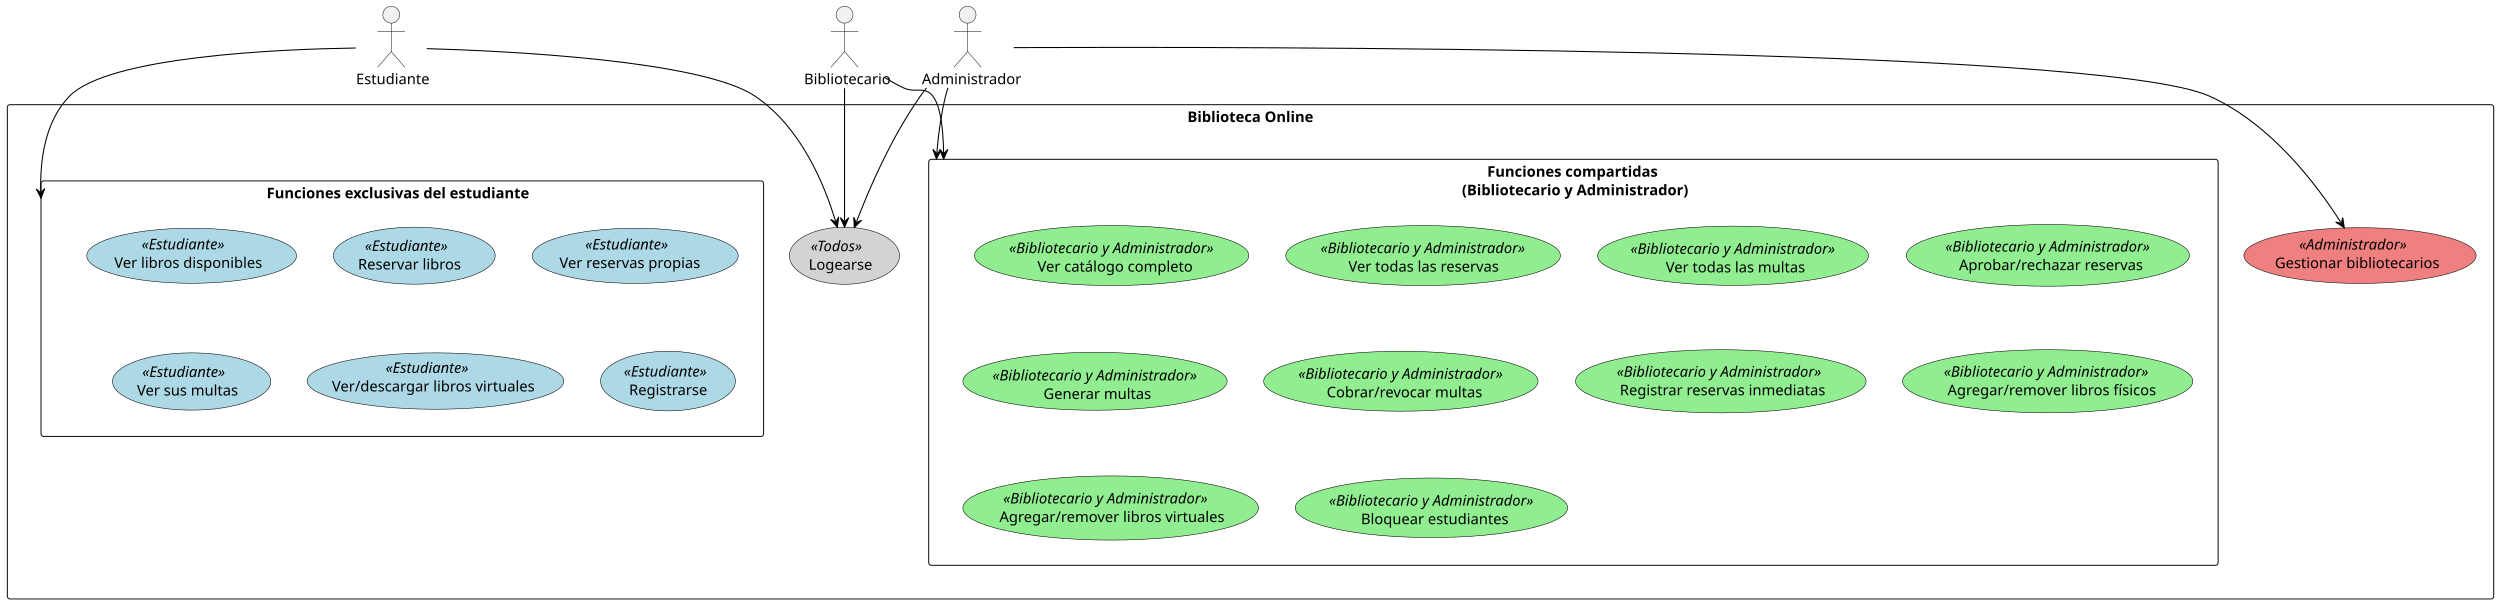
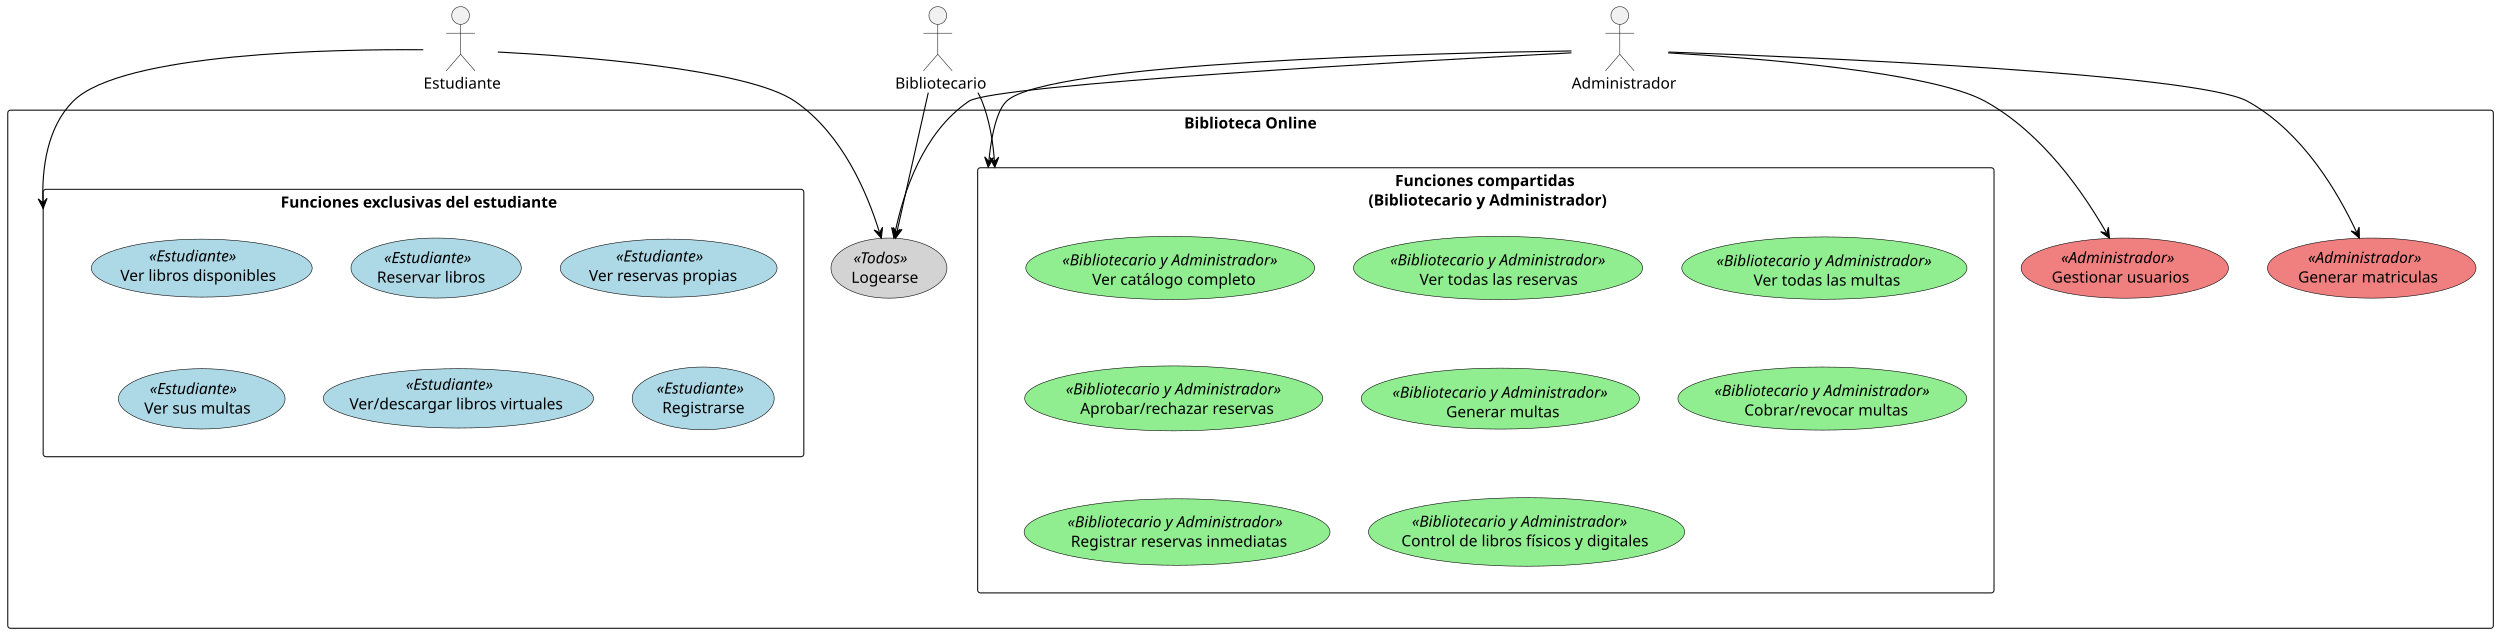
- <svg xmlns="http://www.w3.org/2000/svg" contentStyleType="text/css" height="575px" preserveAspectRatio="none" style="width:2377px;height:575px;background:#FFFFFF;" version="1.1" viewBox="0 0 2377 575" width="2377px" zoomAndPan="magnify">
+ <svg xmlns="http://www.w3.org/2000/svg" contentStyleType="text/css" height="573px" preserveAspectRatio="none" style="width:2258px;height:573px;background:#FFFFFF;" version="1.1" viewBox="0 0 2258 573" width="2258px" zoomAndPan="magnify">
  <defs />
  <g>
    <g id="cluster_Biblioteca Online">
-       <rect fill="none" height="470" rx="2.5" ry="2.5" style="stroke:#181818;stroke-width:1.0;" width="2364" x="7" y="99.5" />
-       <text fill="#000000" font-family="sans-serif" font-size="14" font-weight="bold" lengthAdjust="spacing" textLength="120" x="1129" y="116.033">Biblioteca Online</text>
+       <rect fill="none" height="468" rx="2.5" ry="2.5" style="stroke:#181818;stroke-width:1.0;" width="2245" x="7" y="99.5" />
+       <text fill="#000000" font-family="sans-serif" font-size="14" font-weight="bold" lengthAdjust="spacing" textLength="120" x="1069.5" y="116.033">Biblioteca Online</text>
    </g>
    <g id="cluster_E">
-       <rect fill="none" height="243" rx="2.5" ry="2.5" style="stroke:#181818;stroke-width:1.0;" width="687" x="39" y="172" />
-       <text fill="#000000" font-family="sans-serif" font-size="14" font-weight="bold" lengthAdjust="spacing" textLength="258" x="253.5" y="188.533">Funciones exclusivas del estudiante</text>
+       <rect fill="none" height="241.5" rx="2.5" ry="2.5" style="stroke:#181818;stroke-width:1.0;" width="687" x="39" y="171" />
+       <text fill="#000000" font-family="sans-serif" font-size="14" font-weight="bold" lengthAdjust="spacing" textLength="258" x="253.5" y="187.533">Funciones exclusivas del estudiante</text>
    </g>
    <g id="cluster_BA">
-       <rect fill="none" height="386" rx="2.5" ry="2.5" style="stroke:#181818;stroke-width:1.0;" width="1226" x="883" y="151.5" />
-       <text fill="#000000" font-family="sans-serif" font-size="14" font-weight="bold" lengthAdjust="spacing" textLength="164" x="1414" y="168.033">Funciones compartidas</text>
-       <text fill="#000000" font-family="sans-serif" font-size="14" font-weight="bold" lengthAdjust="spacing" textLength="212" x="1390" y="185.643">(Bibliotecario y Administrador)</text>
+       <rect fill="none" height="384" rx="2.5" ry="2.5" style="stroke:#181818;stroke-width:1.0;" width="918" x="883" y="151.5" />
+       <text fill="#000000" font-family="sans-serif" font-size="14" font-weight="bold" lengthAdjust="spacing" textLength="164" x="1260" y="168.033">Funciones compartidas</text>
+       <text fill="#000000" font-family="sans-serif" font-size="14" font-weight="bold" lengthAdjust="spacing" textLength="212" x="1236" y="185.643">(Bibliotecario y Administrador)</text>
    </g>
    <g id="elem_L">
-       <ellipse cx="802.882" cy="243.155" fill="#D3D3D3" rx="52.382" ry="27.155" style="stroke:#000000;stroke-width:0.5;" />
-       <text fill="#000000" font-family="sans-serif" font-size="14" font-style="italic" lengthAdjust="spacing" textLength="56" x="770.882" y="238.867">«Todos»</text>
-       <text fill="#000000" font-family="sans-serif" font-size="14" lengthAdjust="spacing" textLength="60" x="768.882" y="256.476">Logearse</text>
+       <ellipse cx="802.882" cy="242.155" fill="#D3D3D3" rx="52.382" ry="27.155" style="stroke:#000000;stroke-width:0.5;" />
+       <text fill="#000000" font-family="sans-serif" font-size="14" font-style="italic" lengthAdjust="spacing" textLength="56" x="770.882" y="237.867">«Todos»</text>
+       <text fill="#000000" font-family="sans-serif" font-size="14" lengthAdjust="spacing" textLength="60" x="768.882" y="255.476">Logearse</text>
    </g>
    <g id="elem_A1">
-       <ellipse cx="2243.896" cy="242.993" fill="#F08080" rx="110.397" ry="26.493" style="stroke:#000000;stroke-width:0.5;" />
-       <text fill="#000000" font-family="sans-serif" font-size="14" font-style="italic" lengthAdjust="spacing" textLength="103" x="2185.948" y="237.323">«Administrador»</text>
-       <text fill="#000000" font-family="sans-serif" font-size="14" lengthAdjust="spacing" textLength="149" x="2162.948" y="254.932">Gestionar bibliotecarios</text>
+       <ellipse cx="1919.102" cy="242.173" fill="#F08080" rx="93.602" ry="27.173" style="stroke:#000000;stroke-width:0.5;" />
+       <text fill="#000000" font-family="sans-serif" font-size="14" font-style="italic" lengthAdjust="spacing" textLength="103" x="1861.555" y="237.612">«Administrador»</text>
+       <text fill="#000000" font-family="sans-serif" font-size="14" lengthAdjust="spacing" textLength="120" x="1853.055" y="255.221">Gestionar usuarios</text>
+     </g>
+     <g id="elem_A2">
+       <ellipse cx="2142.168" cy="242.141" fill="#F08080" rx="94.168" ry="27.141" style="stroke:#000000;stroke-width:0.5;" />
+       <text fill="#000000" font-family="sans-serif" font-size="14" font-style="italic" lengthAdjust="spacing" textLength="103" x="2084.608" y="237.529">«Administrador»</text>
+       <text fill="#000000" font-family="sans-serif" font-size="14" lengthAdjust="spacing" textLength="121" x="2075.608" y="255.139">Generar matriculas</text>
    </g>
    <g id="elem_Ver libros disponibles">
-       <ellipse cx="182.228" cy="243.174" fill="#ADD8E6" rx="99.728" ry="26.174" style="stroke:#000000;stroke-width:0.5;" />
-       <text fill="#000000" font-family="sans-serif" font-size="14" font-style="italic" lengthAdjust="spacing" textLength="83" x="134.645" y="237.107">«Estudiante»</text>
-       <text fill="#000000" font-family="sans-serif" font-size="14" lengthAdjust="spacing" textLength="135" x="108.645" y="254.717">Ver libros disponibles</text>
+       <ellipse cx="182.228" cy="242.174" fill="#ADD8E6" rx="99.728" ry="26.174" style="stroke:#000000;stroke-width:0.5;" />
+       <text fill="#000000" font-family="sans-serif" font-size="14" font-style="italic" lengthAdjust="spacing" textLength="83" x="134.645" y="236.107">«Estudiante»</text>
+       <text fill="#000000" font-family="sans-serif" font-size="14" lengthAdjust="spacing" textLength="135" x="108.645" y="253.717">Ver libros disponibles</text>
    </g>
    <g id="elem_Reservar libros">
-       <ellipse cx="393.918" cy="243.105" fill="#ADD8E6" rx="76.918" ry="27.105" style="stroke:#000000;stroke-width:0.5;" />
-       <text fill="#000000" font-family="sans-serif" font-size="14" font-style="italic" lengthAdjust="spacing" textLength="83" x="346.887" y="238.618">«Estudiante»</text>
-       <text fill="#000000" font-family="sans-serif" font-size="14" lengthAdjust="spacing" textLength="96" x="340.387" y="256.227">Reservar libros</text>
+       <ellipse cx="393.918" cy="242.105" fill="#ADD8E6" rx="76.918" ry="27.105" style="stroke:#000000;stroke-width:0.5;" />
+       <text fill="#000000" font-family="sans-serif" font-size="14" font-style="italic" lengthAdjust="spacing" textLength="83" x="346.887" y="237.618">«Estudiante»</text>
+       <text fill="#000000" font-family="sans-serif" font-size="14" lengthAdjust="spacing" textLength="96" x="340.387" y="255.227">Reservar libros</text>
    </g>
    <g id="elem_Ver reservas propias">
-       <ellipse cx="603.932" cy="243.218" fill="#ADD8E6" rx="97.932" ry="26.218" style="stroke:#000000;stroke-width:0.5;" />
-       <text fill="#000000" font-family="sans-serif" font-size="14" font-style="italic" lengthAdjust="spacing" textLength="83" x="556.394" y="237.23">«Estudiante»</text>
-       <text fill="#000000" font-family="sans-serif" font-size="14" lengthAdjust="spacing" textLength="132" x="531.894" y="254.839">Ver reservas propias</text>
+       <ellipse cx="603.932" cy="242.218" fill="#ADD8E6" rx="97.932" ry="26.218" style="stroke:#000000;stroke-width:0.5;" />
+       <text fill="#000000" font-family="sans-serif" font-size="14" font-style="italic" lengthAdjust="spacing" textLength="83" x="556.394" y="236.23">«Estudiante»</text>
+       <text fill="#000000" font-family="sans-serif" font-size="14" lengthAdjust="spacing" textLength="132" x="531.894" y="253.839">Ver reservas propias</text>
    </g>
    <g id="elem_Ver sus multas">
-       <ellipse cx="182.232" cy="362.728" fill="#ADD8E6" rx="75.232" ry="27.228" style="stroke:#000000;stroke-width:0.5;" />
-       <text fill="#000000" font-family="sans-serif" font-size="14" font-style="italic" lengthAdjust="spacing" textLength="83" x="135.24" y="358.437">«Estudiante»</text>
-       <text fill="#000000" font-family="sans-serif" font-size="14" lengthAdjust="spacing" textLength="93" x="130.24" y="376.047">Ver sus multas</text>
+       <ellipse cx="182.232" cy="360.228" fill="#ADD8E6" rx="75.232" ry="27.228" style="stroke:#000000;stroke-width:0.5;" />
+       <text fill="#000000" font-family="sans-serif" font-size="14" font-style="italic" lengthAdjust="spacing" textLength="83" x="135.24" y="355.937">«Estudiante»</text>
+       <text fill="#000000" font-family="sans-serif" font-size="14" lengthAdjust="spacing" textLength="93" x="130.24" y="373.547">Ver sus multas</text>
    </g>
    <g id="elem_Ver/descargar libros virtuales">
-       <ellipse cx="414.023" cy="362.305" fill="#ADD8E6" rx="122.023" ry="26.805" style="stroke:#000000;stroke-width:0.5;" />
-       <text fill="#000000" font-family="sans-serif" font-size="14" font-style="italic" lengthAdjust="spacing" textLength="83" x="366.599" y="354.581">«Estudiante»</text>
-       <text fill="#000000" font-family="sans-serif" font-size="14" lengthAdjust="spacing" textLength="185" x="315.599" y="372.19">Ver/descargar libros virtuales</text>
+       <ellipse cx="414.023" cy="359.805" fill="#ADD8E6" rx="122.023" ry="26.805" style="stroke:#000000;stroke-width:0.5;" />
+       <text fill="#000000" font-family="sans-serif" font-size="14" font-style="italic" lengthAdjust="spacing" textLength="83" x="366.599" y="352.081">«Estudiante»</text>
+       <text fill="#000000" font-family="sans-serif" font-size="14" lengthAdjust="spacing" textLength="185" x="315.599" y="369.69">Ver/descargar libros virtuales</text>
    </g>
    <g id="elem_Registrarse">
-       <ellipse cx="635.119" cy="362.324" fill="#ADD8E6" rx="64.119" ry="28.324" style="stroke:#000000;stroke-width:0.5;" />
-       <text fill="#000000" font-family="sans-serif" font-size="14" font-style="italic" lengthAdjust="spacing" textLength="83" x="593.119" y="358.036">«Estudiante»</text>
-       <text fill="#000000" font-family="sans-serif" font-size="14" lengthAdjust="spacing" textLength="73" x="598.119" y="375.645">Registrarse</text>
+       <ellipse cx="635.119" cy="359.824" fill="#ADD8E6" rx="64.119" ry="28.324" style="stroke:#000000;stroke-width:0.5;" />
+       <text fill="#000000" font-family="sans-serif" font-size="14" font-style="italic" lengthAdjust="spacing" textLength="83" x="593.119" y="355.536">«Estudiante»</text>
+       <text fill="#000000" font-family="sans-serif" font-size="14" lengthAdjust="spacing" textLength="73" x="598.119" y="373.145">Registrarse</text>
    </g>
    <g id="elem_Ver catálogo completo">
-       <ellipse cx="1056.934" cy="242.987" fill="#90EE90" rx="130.434" ry="28.487" style="stroke:#000000;stroke-width:0.5;" />
-       <text fill="#000000" font-family="sans-serif" font-size="14" font-style="italic" lengthAdjust="spacing" textLength="195" x="959.434" y="240.685">«Bibliotecario y Administrador»</text>
-       <text fill="#000000" font-family="sans-serif" font-size="14" lengthAdjust="spacing" textLength="141" x="986.434" y="258.294">Ver catálogo completo</text>
+       <ellipse cx="1056.934" cy="241.987" fill="#90EE90" rx="130.434" ry="28.487" style="stroke:#000000;stroke-width:0.5;" />
+       <text fill="#000000" font-family="sans-serif" font-size="14" font-style="italic" lengthAdjust="spacing" textLength="195" x="959.434" y="239.685">«Bibliotecario y Administrador»</text>
+       <text fill="#000000" font-family="sans-serif" font-size="14" lengthAdjust="spacing" textLength="141" x="986.434" y="257.294">Ver catálogo completo</text>
    </g>
    <g id="elem_Ver todas las reservas">
-       <ellipse cx="1353.069" cy="243.014" fill="#90EE90" rx="130.569" ry="28.514" style="stroke:#000000;stroke-width:0.5;" />
-       <text fill="#000000" font-family="sans-serif" font-size="14" font-style="italic" lengthAdjust="spacing" textLength="195" x="1255.569" y="240.67">«Bibliotecario y Administrador»</text>
-       <text fill="#000000" font-family="sans-serif" font-size="14" lengthAdjust="spacing" textLength="142" x="1282.069" y="258.279">Ver todas las reservas</text>
+       <ellipse cx="1353.069" cy="242.014" fill="#90EE90" rx="130.569" ry="28.514" style="stroke:#000000;stroke-width:0.5;" />
+       <text fill="#000000" font-family="sans-serif" font-size="14" font-style="italic" lengthAdjust="spacing" textLength="195" x="1255.569" y="239.67">«Bibliotecario y Administrador»</text>
+       <text fill="#000000" font-family="sans-serif" font-size="14" lengthAdjust="spacing" textLength="142" x="1282.069" y="257.279">Ver todas las reservas</text>
    </g>
    <g id="elem_Ver todas las multas">
-       <ellipse cx="1647.784" cy="243.157" fill="#90EE90" rx="128.784" ry="28.157" style="stroke:#000000;stroke-width:0.5;" />
-       <text fill="#000000" font-family="sans-serif" font-size="14" font-style="italic" lengthAdjust="spacing" textLength="195" x="1550.284" y="241.372">«Bibliotecario y Administrador»</text>
-       <text fill="#000000" font-family="sans-serif" font-size="14" lengthAdjust="spacing" textLength="128" x="1583.784" y="258.982">Ver todas las multas</text>
+       <ellipse cx="1647.784" cy="242.157" fill="#90EE90" rx="128.784" ry="28.157" style="stroke:#000000;stroke-width:0.5;" />
+       <text fill="#000000" font-family="sans-serif" font-size="14" font-style="italic" lengthAdjust="spacing" textLength="195" x="1550.284" y="240.372">«Bibliotecario y Administrador»</text>
+       <text fill="#000000" font-family="sans-serif" font-size="14" lengthAdjust="spacing" textLength="128" x="1583.784" y="257.982">Ver todas las multas</text>
    </g>
    <g id="elem_Aprobar/rechazar reservas">
-       <ellipse cx="1947.116" cy="242.823" fill="#90EE90" rx="134.616" ry="29.323" style="stroke:#000000;stroke-width:0.5;" />
-       <text fill="#000000" font-family="sans-serif" font-size="14" font-style="italic" lengthAdjust="spacing" textLength="195" x="1849.616" y="239.25">«Bibliotecario y Administrador»</text>
-       <text fill="#000000" font-family="sans-serif" font-size="14" lengthAdjust="spacing" textLength="169" x="1862.616" y="256.86">Aprobar/rechazar reservas</text>
+       <ellipse cx="1060.116" cy="359.823" fill="#90EE90" rx="134.616" ry="29.323" style="stroke:#000000;stroke-width:0.5;" />
+       <text fill="#000000" font-family="sans-serif" font-size="14" font-style="italic" lengthAdjust="spacing" textLength="195" x="962.616" y="356.25">«Bibliotecario y Administrador»</text>
+       <text fill="#000000" font-family="sans-serif" font-size="14" lengthAdjust="spacing" textLength="169" x="975.616" y="373.86">Aprobar/rechazar reservas</text>
    </g>
    <g id="elem_Generar multas">
-       <ellipse cx="1041.128" cy="362.526" fill="#90EE90" rx="125.628" ry="27.526" style="stroke:#000000;stroke-width:0.5;" />
-       <text fill="#000000" font-family="sans-serif" font-size="14" font-style="italic" lengthAdjust="spacing" textLength="195" x="943.628" y="361.76">«Bibliotecario y Administrador»</text>
-       <text fill="#000000" font-family="sans-serif" font-size="14" lengthAdjust="spacing" textLength="98" x="992.128" y="379.37">Generar multas</text>
+       <ellipse cx="1355.128" cy="360.026" fill="#90EE90" rx="125.628" ry="27.526" style="stroke:#000000;stroke-width:0.5;" />
+       <text fill="#000000" font-family="sans-serif" font-size="14" font-style="italic" lengthAdjust="spacing" textLength="195" x="1257.628" y="359.26">«Bibliotecario y Administrador»</text>
+       <text fill="#000000" font-family="sans-serif" font-size="14" lengthAdjust="spacing" textLength="98" x="1306.128" y="376.87">Generar multas</text>
    </g>
    <g id="elem_Cobrar/revocar multas">
-       <ellipse cx="1331.934" cy="362.487" fill="#90EE90" rx="130.434" ry="28.487" style="stroke:#000000;stroke-width:0.5;" />
-       <text fill="#000000" font-family="sans-serif" font-size="14" font-style="italic" lengthAdjust="spacing" textLength="195" x="1234.434" y="360.185">«Bibliotecario y Administrador»</text>
-       <text fill="#000000" font-family="sans-serif" font-size="14" lengthAdjust="spacing" textLength="141" x="1261.434" y="377.794">Cobrar/revocar multas</text>
+       <ellipse cx="1645.934" cy="359.987" fill="#90EE90" rx="130.434" ry="28.487" style="stroke:#000000;stroke-width:0.5;" />
+       <text fill="#000000" font-family="sans-serif" font-size="14" font-style="italic" lengthAdjust="spacing" textLength="195" x="1548.434" y="357.685">«Bibliotecario y Administrador»</text>
+       <text fill="#000000" font-family="sans-serif" font-size="14" lengthAdjust="spacing" textLength="141" x="1575.434" y="375.294">Cobrar/revocar multas</text>
    </g>
    <g id="elem_Registrar reservas inmediatas">
-       <ellipse cx="1636.139" cy="362.528" fill="#90EE90" rx="138.139" ry="30.028" style="stroke:#000000;stroke-width:0.5;" />
-       <text fill="#000000" font-family="sans-serif" font-size="14" font-style="italic" lengthAdjust="spacing" textLength="195" x="1537.139" y="358.24">«Bibliotecario y Administrador»</text>
-       <text fill="#000000" font-family="sans-serif" font-size="14" lengthAdjust="spacing" textLength="189" x="1540.139" y="375.849">Registrar reservas inmediatas</text>
+       <ellipse cx="1063.139" cy="480.528" fill="#90EE90" rx="138.139" ry="30.028" style="stroke:#000000;stroke-width:0.5;" />
+       <text fill="#000000" font-family="sans-serif" font-size="14" font-style="italic" lengthAdjust="spacing" textLength="195" x="964.139" y="476.24">«Bibliotecario y Administrador»</text>
+       <text fill="#000000" font-family="sans-serif" font-size="14" lengthAdjust="spacing" textLength="189" x="967.139" y="493.849">Registrar reservas inmediatas</text>
    </g>
-     <g id="elem_Agregar/remover libros físicos">
-       <ellipse cx="1946.956" cy="362.491" fill="#90EE90" rx="137.956" ry="29.991" style="stroke:#000000;stroke-width:0.5;" />
-       <text fill="#000000" font-family="sans-serif" font-size="14" font-style="italic" lengthAdjust="spacing" textLength="195" x="1848.206" y="358.203">«Bibliotecario y Administrador»</text>
-       <text fill="#000000" font-family="sans-serif" font-size="14" lengthAdjust="spacing" textLength="188" x="1851.706" y="375.813">Agregar/remover libros físicos</text>
-     </g>
-     <g id="elem_Agregar/remover libros virtuales">
-       <ellipse cx="1056.038" cy="483.008" fill="#90EE90" rx="140.538" ry="30.508" style="stroke:#000000;stroke-width:0.5;" />
-       <text fill="#000000" font-family="sans-serif" font-size="14" font-style="italic" lengthAdjust="spacing" textLength="195" x="953.788" y="478.719">«Bibliotecario y Administrador»</text>
-       <text fill="#000000" font-family="sans-serif" font-size="14" lengthAdjust="spacing" textLength="202" x="950.288" y="496.329">Agregar/remover libros virtuales</text>
-     </g>
-     <g id="elem_Bloquear estudiantes">
-       <ellipse cx="1361.023" cy="482.805" fill="#90EE90" rx="129.523" ry="28.305" style="stroke:#000000;stroke-width:0.5;" />
-       <text fill="#000000" font-family="sans-serif" font-size="14" font-style="italic" lengthAdjust="spacing" textLength="195" x="1263.523" y="480.787">«Bibliotecario y Administrador»</text>
-       <text fill="#000000" font-family="sans-serif" font-size="14" lengthAdjust="spacing" textLength="134" x="1294.023" y="498.397">Bloquear estudiantes</text>
+     <g id="elem_Control de libros físicos y digitales">
+       <ellipse cx="1378.806" cy="480.461" fill="#90EE90" rx="142.806" ry="30.961" style="stroke:#000000;stroke-width:0.5;" />
+       <text fill="#000000" font-family="sans-serif" font-size="14" font-style="italic" lengthAdjust="spacing" textLength="195" x="1275.22" y="475.792">«Bibliotecario y Administrador»</text>
+       <text fill="#000000" font-family="sans-serif" font-size="14" lengthAdjust="spacing" textLength="214" x="1265.72" y="493.402">Control de libros físicos y digitales</text>
    </g>
    <g id="elem_Estudiante">
-       <ellipse cx="372" cy="14" fill="#F1F1F1" rx="8" ry="8" style="stroke:#181818;stroke-width:0.5;" />
-       <path d="M372,22 L372,49 M359,30 L385,30 M372,49 L359,64 M372,49 L385,64 " fill="none" style="stroke:#181818;stroke-width:0.5;" />
-       <text fill="#000000" font-family="sans-serif" font-size="14" lengthAdjust="spacing" textLength="67" x="338.5" y="80.033">Estudiante</text>
+       <ellipse cx="416" cy="14" fill="#F1F1F1" rx="8" ry="8" style="stroke:#181818;stroke-width:0.5;" />
+       <path d="M416,22 L416,49 M403,30 L429,30 M416,49 L403,64 M416,49 L429,64 " fill="none" style="stroke:#181818;stroke-width:0.5;" />
+       <text fill="#000000" font-family="sans-serif" font-size="14" lengthAdjust="spacing" textLength="67" x="382.5" y="80.033">Estudiante</text>
    </g>
    <g id="elem_Bibliotecario">
-       <ellipse cx="803" cy="14" fill="#F1F1F1" rx="8" ry="8" style="stroke:#181818;stroke-width:0.5;" />
-       <path d="M803,22 L803,49 M790,30 L816,30 M803,49 L790,64 M803,49 L816,64 " fill="none" style="stroke:#181818;stroke-width:0.5;" />
-       <text fill="#000000" font-family="sans-serif" font-size="14" lengthAdjust="spacing" textLength="77" x="764.5" y="80.033">Bibliotecario</text>
+       <ellipse cx="847" cy="14" fill="#F1F1F1" rx="8" ry="8" style="stroke:#181818;stroke-width:0.5;" />
+       <path d="M847,22 L847,49 M834,30 L860,30 M847,49 L834,64 M847,49 L860,64 " fill="none" style="stroke:#181818;stroke-width:0.5;" />
+       <text fill="#000000" font-family="sans-serif" font-size="14" lengthAdjust="spacing" textLength="77" x="808.5" y="80.033">Bibliotecario</text>
    </g>
    <g id="elem_Administrador">
-       <ellipse cx="920" cy="14" fill="#F1F1F1" rx="8" ry="8" style="stroke:#181818;stroke-width:0.5;" />
-       <path d="M920,22 L920,49 M907,30 L933,30 M920,49 L907,64 M920,49 L933,64 " fill="none" style="stroke:#181818;stroke-width:0.5;" />
-       <text fill="#000000" font-family="sans-serif" font-size="14" lengthAdjust="spacing" textLength="87" x="876.5" y="80.033">Administrador</text>
+       <ellipse cx="1463" cy="14" fill="#F1F1F1" rx="8" ry="8" style="stroke:#181818;stroke-width:0.5;" />
+       <path d="M1463,22 L1463,49 M1450,30 L1476,30 M1463,49 L1450,64 M1463,49 L1476,64 " fill="none" style="stroke:#181818;stroke-width:0.5;" />
+       <text fill="#000000" font-family="sans-serif" font-size="14" lengthAdjust="spacing" textLength="87" x="1419.5" y="80.033">Administrador</text>
    </g>
    <g id="link_Estudiante_L">
-       <path d="M405.78,46.23 C482.56,48.47 667.48,57.35 718,91.5 C761.88,121.16 783.913,175.72 794.443,210.31 " fill="none" id="Estudiante-to-L" style="stroke:#000000;stroke-width:1.0;" />
-       <polygon fill="#000000" points="796.19,216.05,797.396,206.275,794.734,211.267,789.742,208.605,796.19,216.05" style="stroke:#000000;stroke-width:1.0;" />
+       <path d="M449.61,46.97 C518.93,50.59 674.9,61.86 718,91.5 C761.3,121.28 783.448,175.044 794.178,209.324 " fill="none" id="Estudiante-to-L" style="stroke:#000000;stroke-width:1.0;" />
+       <polygon fill="#000000" points="795.97,215.05,797.099,205.266,794.476,210.278,789.464,207.656,795.97,215.05" style="stroke:#000000;stroke-width:1.0;" />
    </g>
    <g id="link_Administrador_L">
-       <path d="M880.98,83.6 C878.87,86.2 876.86,88.85 875,91.5 C846.7,131.97 826.304,179.686 814.404,210.786 " fill="none" id="Administrador-to-L" style="stroke:#000000;stroke-width:1.0;" />
-       <polygon fill="#000000" points="812.26,216.39,819.212,209.414,814.047,211.72,811.74,206.555,812.26,216.39" style="stroke:#000000;stroke-width:1.0;" />
+       <path d="M1419.31,47.73 C1286.86,54.64 897.42,76.16 875,91.5 C833.04,120.21 815.953,174.53 808.623,209.14 " fill="none" id="Administrador-to-L" style="stroke:#000000;stroke-width:1.0;" />
+       <polygon fill="#000000" points="807.38,215.01,813.158,207.034,808.416,210.119,805.332,205.376,807.38,215.01" style="stroke:#000000;stroke-width:1.0;" />
    </g>
    <g id="link_Bibliotecario_L">
-       <path d="M803,83.85 C803,122.83 803,176.15 803,209.97 " fill="none" id="Bibliotecario-to-L" style="stroke:#000000;stroke-width:1.0;" />
-       <polygon fill="#000000" points="803,215.97,807,206.97,803,210.97,799,206.97,803,215.97" style="stroke:#000000;stroke-width:1.0;" />
+       <path d="M838.41,83.66 C829.68,122.44 817.717,175.606 810.147,209.246 " fill="none" id="Bibliotecario-to-L" style="stroke:#000000;stroke-width:1.0;" />
+       <polygon fill="#000000" points="808.83,215.1,814.708,207.198,809.928,210.222,806.903,205.441,808.83,215.1" style="stroke:#000000;stroke-width:1.0;" />
    </g>
    <g id="link_Estudiante_E">
-       <path d="M338.26,45.65 C266.71,46.71 103.25,53.36 66,91.5 C42.815,115.24 37.85,152.07 38.786,183.354 C38.816,184.331 38.85,185.304 38.891,186.27 C38.911,186.753 38.933,187.234 38.956,187.714 C38.967,187.955 38.676,182.202 38.688,182.441 " fill="none" id="Estudiante-to-E" style="stroke:#000000;stroke-width:1.0;" />
-       <polygon fill="#000000" points="38.991,188.433,42.532,179.243,38.739,183.44,34.542,179.646,38.991,188.433" style="stroke:#000000;stroke-width:1.0;" />
+       <path d="M382.27,44.93 C303.3,44.34 109.78,47.53 66,91.5 C42.74,114.86 37.775,151.44 38.73,182.569 C38.79,184.514 38.548,180.447 38.651,182.346 " fill="none" id="Estudiante-to-E" style="stroke:#000000;stroke-width:1.0;" />
+       <polygon fill="#000000" points="38.975,188.337,42.482,179.134,38.705,183.344,34.494,179.567,38.975,188.337" style="stroke:#000000;stroke-width:1.0;" />
    </g>
    <g id="link_Bibliotecario_BA">
-       <path d="M841.53,73.93 C847.22,77.45 853.15,80.76 859,83.5 C870.72,88.98 879.07,81.27 887,91.5 C892.045,98.007 894.849,110.427 896.21,125.454 C896.891,132.968 897.21,141.134 897.269,149.538 C897.272,150.064 897.256,144.59 897.258,145.117 " fill="none" id="Bibliotecario-to-BA" style="stroke:#000000;stroke-width:1.0;" />
-       <polygon fill="#000000" points="897.277,151.117,901.249,142.104,897.261,146.117,893.249,142.129,897.277,151.117" style="stroke:#000000;stroke-width:1.0;" />
+       <path d="M883.27,83.68 C884.7,86.22 885.96,88.84 887,91.5 C892.935,106.743 896.191,123.537 897.728,140.196 C897.92,142.279 898.085,144.359 898.225,146.434 C898.295,147.471 898.359,148.507 898.417,149.542 C898.446,150.059 898.172,144.583 898.198,145.1 " fill="none" id="Bibliotecario-to-BA" style="stroke:#000000;stroke-width:1.0;" />
+       <polygon fill="#000000" points="898.499,151.092,902.043,141.903,898.248,146.098,894.053,142.304,898.499,151.092" style="stroke:#000000;stroke-width:1.0;" />
    </g>
    <g id="link_Administrador_BA">
-       <path d="M901.35,83.51 C900.45,86.18 899.65,88.86 899,91.5 C895.07,107.51 892.59,124.754 891.084,141.656 C890.896,143.769 890.723,145.876 890.564,147.975 C890.485,149.025 890.823,144.086 890.751,145.131 " fill="none" id="Administrador-to-BA" style="stroke:#000000;stroke-width:1.0;" />
-       <polygon fill="#000000" points="890.337,151.117,894.949,142.415,890.682,146.129,886.968,141.862,890.337,151.117" style="stroke:#000000;stroke-width:1.0;" />
+       <path d="M1419.3,46.02 C1294.91,47.91 945.48,56.34 909,91.5 C903.07,97.215 898.969,109.171 896.155,123.951 C894.749,131.34 893.664,139.436 892.833,147.81 C892.73,148.857 893.174,143.933 893.078,144.988 " fill="none" id="Administrador-to-BA" style="stroke:#000000;stroke-width:1.0;" />
+       <polygon fill="#000000" points="892.534,150.963,897.333,142.362,892.987,145.983,889.366,141.637,892.534,150.963" style="stroke:#000000;stroke-width:1.0;" />
    </g>
    <g id="link_Administrador_A1">
-       <path d="M963.8,45.26 C1165.09,44.44 1995.96,43.97 2101,91.5 C2159.78,118.1 2203.041,176.023 2225.691,211.503 " fill="none" id="Administrador-to-A1" style="stroke:#000000;stroke-width:1.0;" />
-       <polygon fill="#000000" points="2228.92,216.56,2227.449,206.822,2226.23,212.346,2220.706,211.126,2228.92,216.56" style="stroke:#000000;stroke-width:1.0;" />
+       <path d="M1506.67,47.73 C1584.75,52.33 1744.64,64.8 1793,91.5 C1845.45,120.46 1882.485,175.345 1902.285,209.875 " fill="none" id="Administrador-to-A1" style="stroke:#000000;stroke-width:1.0;" />
+       <polygon fill="#000000" points="1905.27,215.08,1904.263,205.283,1902.783,210.743,1897.323,209.262,1905.27,215.08" style="stroke:#000000;stroke-width:1.0;" />
+     </g>
+     <g id="link_Administrador_A2">
+       <path d="M1506.95,46.99 C1632.15,51.54 1984.61,66.44 2030,91.5 C2080.25,119.24 2112.011,174.658 2128.391,209.568 " fill="none" id="Administrador-to-A2" style="stroke:#000000;stroke-width:1.0;" />
+       <polygon fill="#000000" points="2130.94,215,2130.738,205.153,2128.816,210.474,2123.496,208.551,2130.94,215" style="stroke:#000000;stroke-width:1.0;" />
    </g>
  </g>
</svg>
